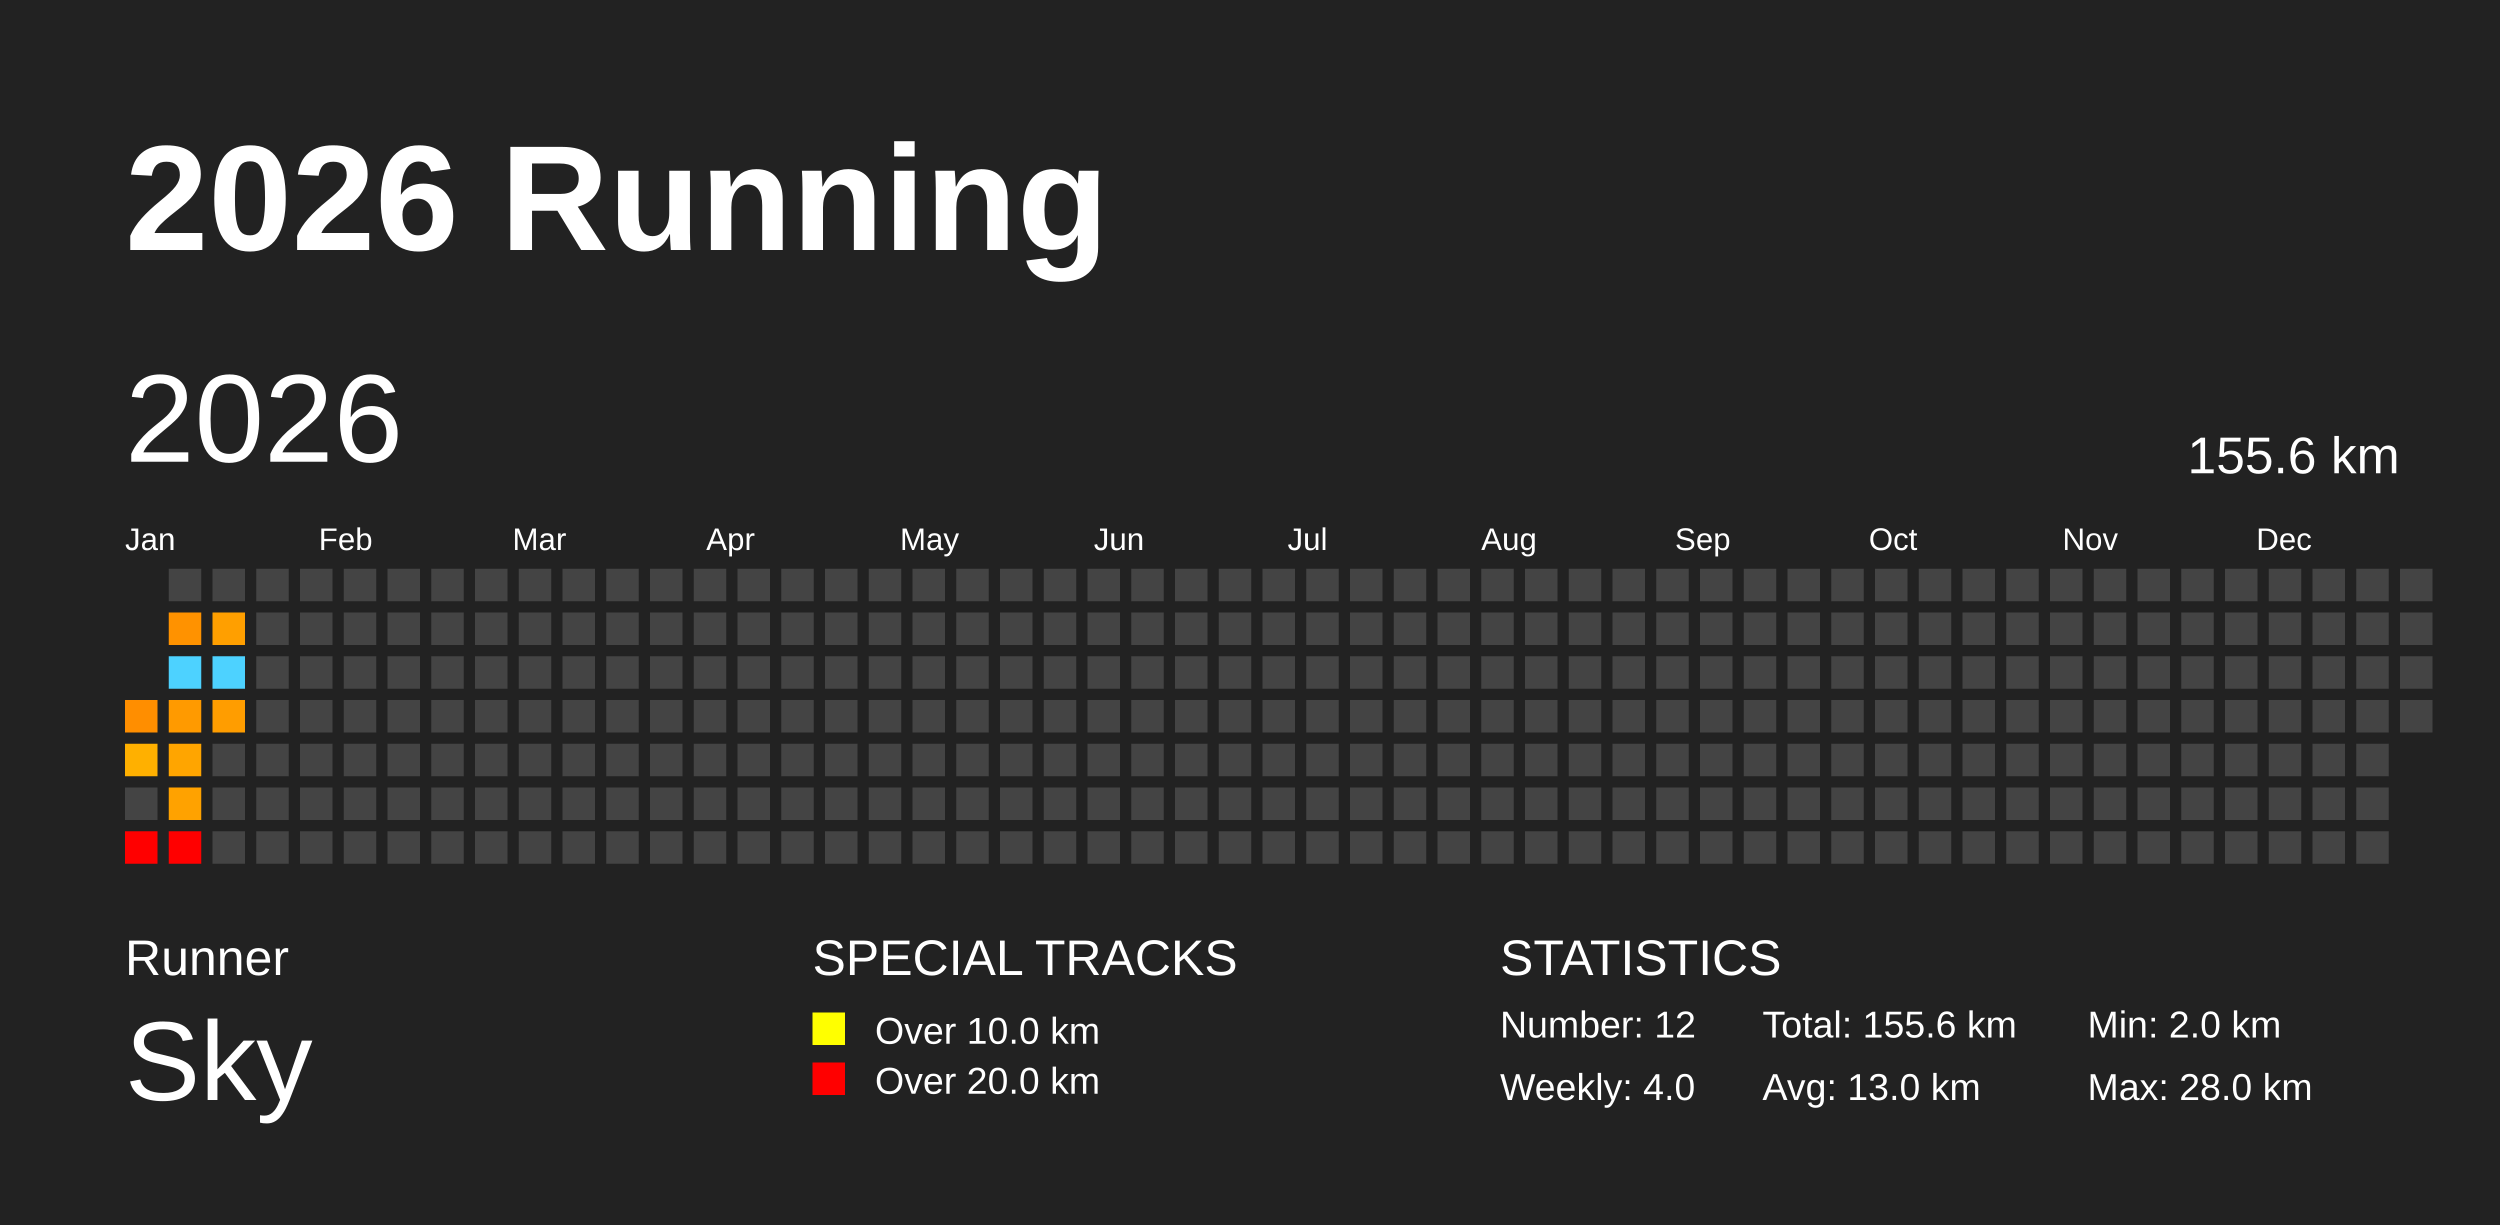
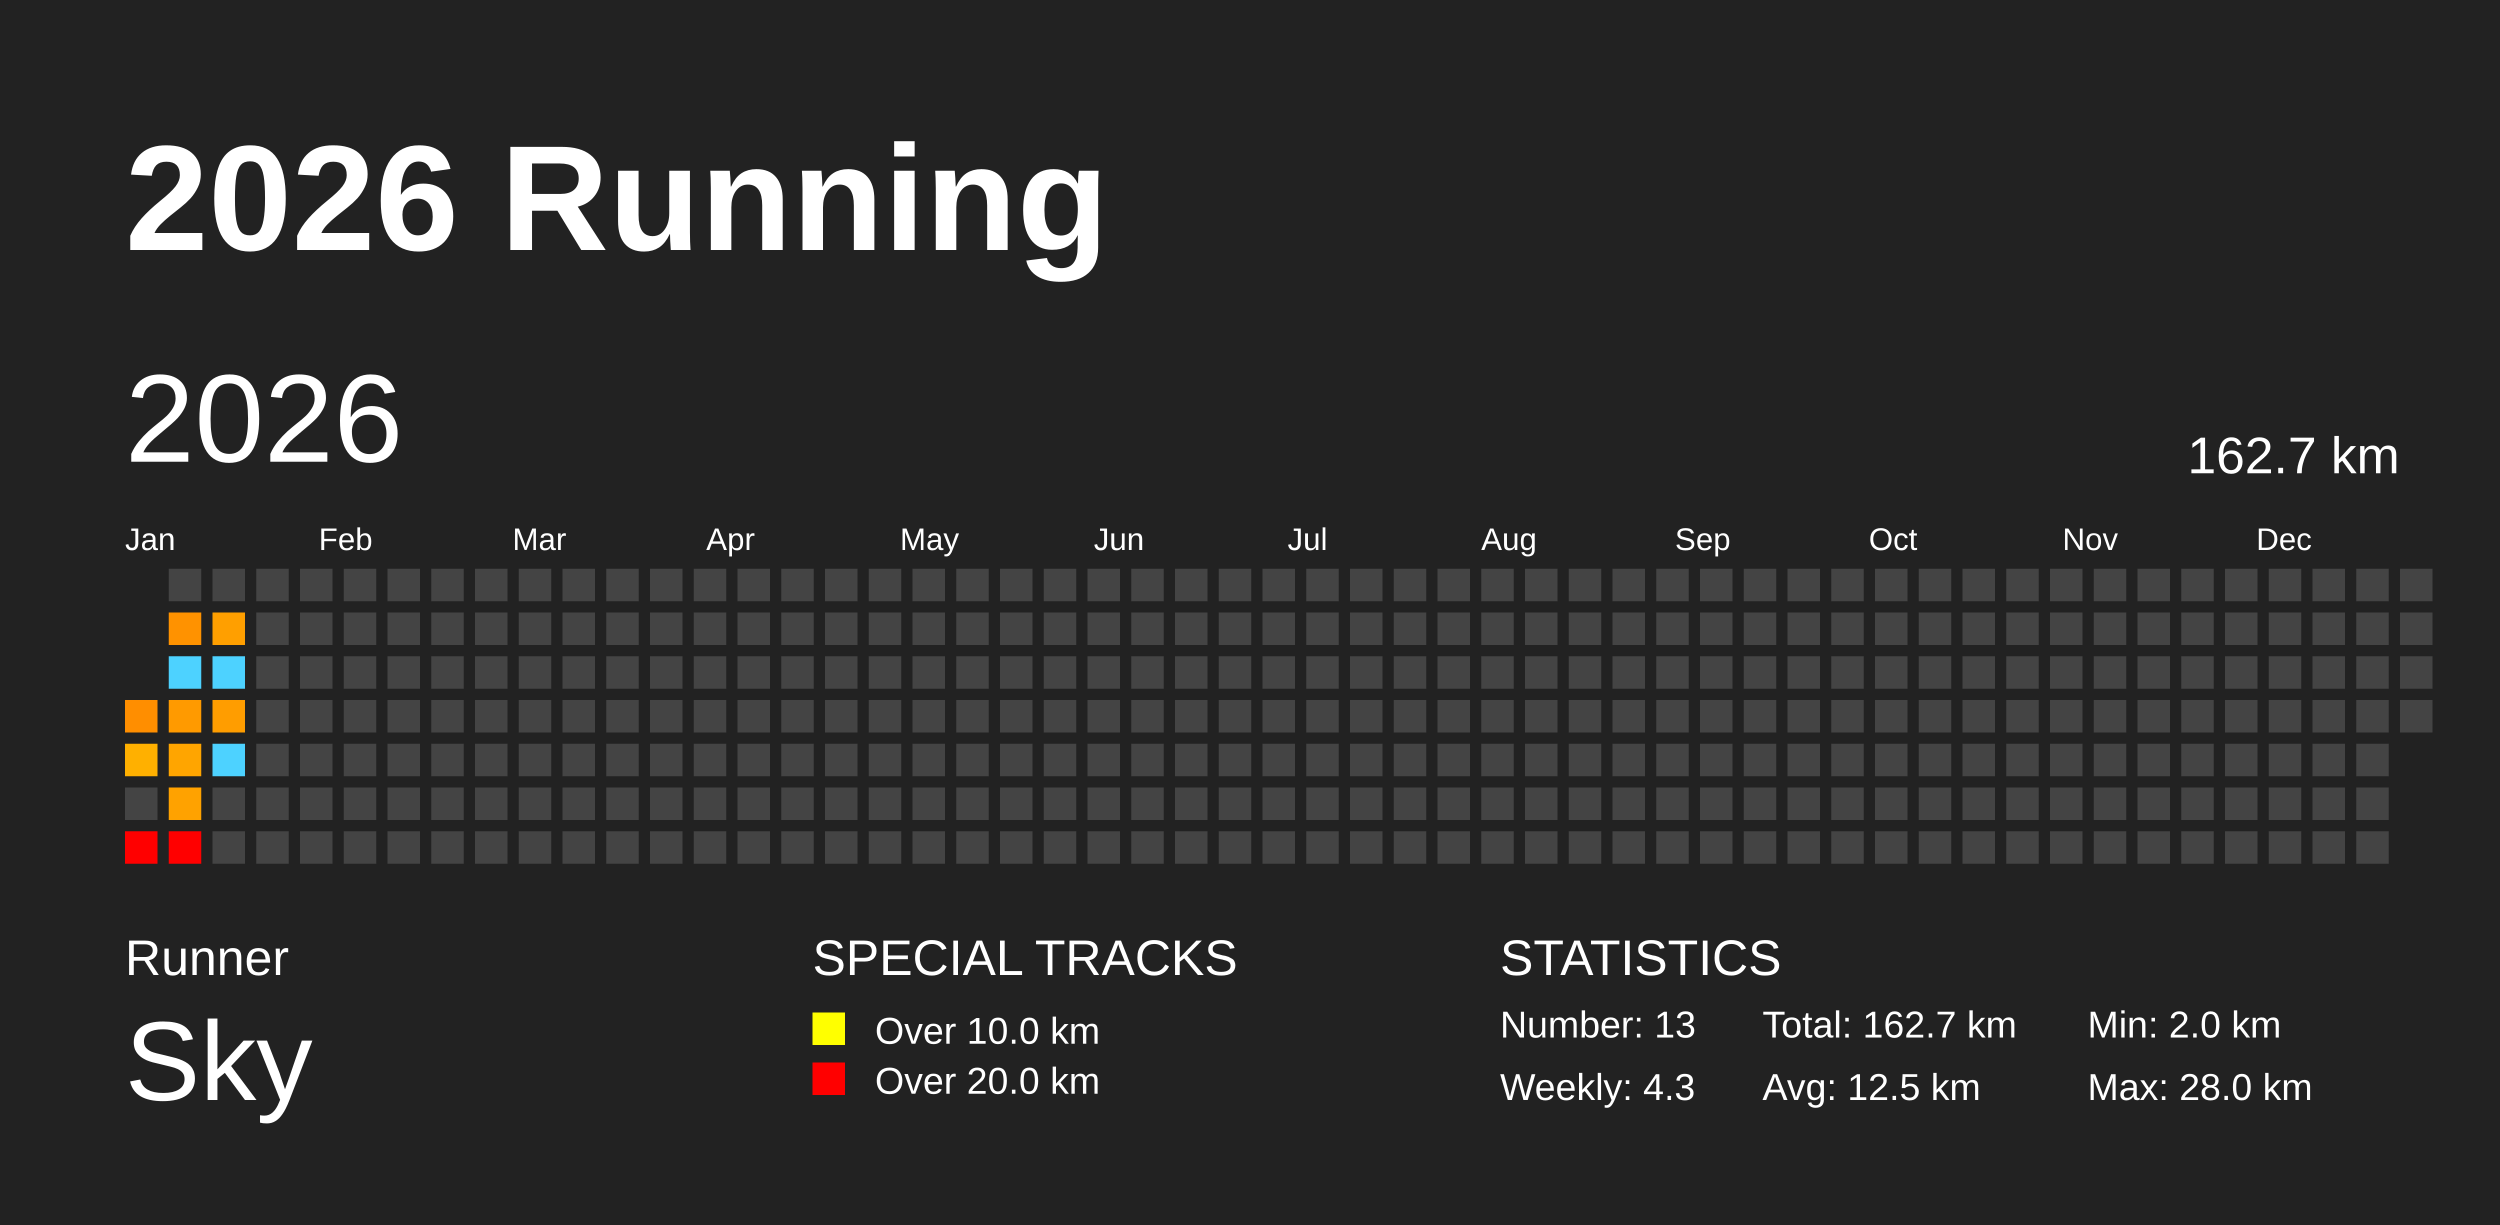
<svg xmlns="http://www.w3.org/2000/svg" baseProfile="full" height="98mm" version="1.1" viewBox="0,0,200,98" width="200mm">
  <defs />
  <rect fill="#222222" height="98" width="200" x="0" y="0" />
  <text fill="#FFFFFF" style="font-size:12px; font-family:Arial; font-weight:bold;" x="10" y="20">2026 Running</text>
  <text fill="#FFFFFF" style="font-size:4px; font-family:Arial" x="10" y="78">Runner</text>
  <text fill="#FFFFFF" style="font-size:9px; font-family:Arial" x="10" y="88">Sky</text>
  <text fill="#FFFFFF" style="font-size:4px; font-family:Arial" x="65" y="78">SPECIAL TRACKS</text>
  <rect fill="yellow" height="2.6" width="2.6" x="65" y="81" />
  <text fill="#FFFFFF" style="font-size:3px; font-family:Arial" x="70" y="83.5">Over 10.0 km</text>
  <rect fill="red" height="2.6" width="2.6" x="65" y="85" />
  <text fill="#FFFFFF" style="font-size:3px; font-family:Arial" x="70" y="87.5">Over 20.0 km</text>
  <text fill="#FFFFFF" style="font-size:4px; font-family:Arial" x="120" y="78">STATISTICS</text>
-   <text fill="#FFFFFF" style="font-size:3px; font-family:Arial" x="120" y="83">Number: 12</text>
-   <text fill="#FFFFFF" style="font-size:3px; font-family:Arial" x="120" y="88">Weekly: 4.0</text>
-   <text fill="#FFFFFF" style="font-size:3px; font-family:Arial" x="141" y="83">Total: 155.6 km</text>
-   <text fill="#FFFFFF" style="font-size:3px; font-family:Arial" x="141" y="88">Avg: 13.0 km</text>
+   <text fill="#FFFFFF" style="font-size:3px; font-family:Arial" x="120" y="83">Number: 13</text>
+   <text fill="#FFFFFF" style="font-size:3px; font-family:Arial" x="120" y="88">Weekly: 4.3</text>
+   <text fill="#FFFFFF" style="font-size:3px; font-family:Arial" x="141" y="83">Total: 162.7 km</text>
+   <text fill="#FFFFFF" style="font-size:3px; font-family:Arial" x="141" y="88">Avg: 12.5 km</text>
  <text fill="#FFFFFF" style="font-size:3px; font-family:Arial" x="167" y="83">Min: 2.0 km</text>
  <text fill="#FFFFFF" style="font-size:3px; font-family:Arial" x="167" y="88">Max: 28.0 km</text>
  <text dominant-baseline="hanging" fill="#FFFFFF" style="font-size:10.0px; font-family:Arial;" x="10" y="30">2026</text>
-   <text dominant-baseline="hanging" fill="#FFFFFF" style="font-size:4.125px; font-family:Arial;" x="175" y="35">155.6 km</text>
+   <text dominant-baseline="hanging" fill="#FFFFFF" style="font-size:4.125px; font-family:Arial;" x="175" y="35">162.7 km</text>
  <text fill="#FFFFFF" style="font-size:2.5px; font-family:Arial" x="10.0" y="44">Jan</text>
  <text fill="#FFFFFF" style="font-size:2.5px; font-family:Arial" x="25.5" y="44">Feb</text>
  <text fill="#FFFFFF" style="font-size:2.5px; font-family:Arial" x="41.0" y="44">Mar</text>
  <text fill="#FFFFFF" style="font-size:2.5px; font-family:Arial" x="56.5" y="44">Apr</text>
  <text fill="#FFFFFF" style="font-size:2.5px; font-family:Arial" x="72.0" y="44">May</text>
  <text fill="#FFFFFF" style="font-size:2.5px; font-family:Arial" x="87.5" y="44">Jun</text>
  <text fill="#FFFFFF" style="font-size:2.5px; font-family:Arial" x="103.0" y="44">Jul</text>
  <text fill="#FFFFFF" style="font-size:2.5px; font-family:Arial" x="118.5" y="44">Aug</text>
  <text fill="#FFFFFF" style="font-size:2.5px; font-family:Arial" x="134.0" y="44">Sep</text>
  <text fill="#FFFFFF" style="font-size:2.5px; font-family:Arial" x="149.5" y="44">Oct</text>
  <text fill="#FFFFFF" style="font-size:2.5px; font-family:Arial" x="165.0" y="44">Nov</text>
  <text fill="#FFFFFF" style="font-size:2.5px; font-family:Arial" x="180.5" y="44">Dec</text>
  <rect fill="#ff8e00" height="2.6" width="2.6" x="10.0" y="56.0" />
  <rect fill="#ffb000" height="2.6" width="2.6" x="10.0" y="59.5" />
  <rect fill="#444444" height="2.6" width="2.6" x="10.0" y="63.0" />
  <rect fill="red" height="2.6" width="2.6" x="10.0" y="66.5" />
  <rect fill="#444444" height="2.6" width="2.6" x="13.5" y="45.5" />
  <rect fill="#ff9200" height="2.6" width="2.6" x="13.5" y="49.0" />
  <rect fill="#4dd2ff" height="2.6" width="2.6" x="13.5" y="52.5" />
  <rect fill="#ff9a00" height="2.6" width="2.6" x="13.5" y="56.0" />
  <rect fill="#ffa500" height="2.6" width="2.6" x="13.5" y="59.5" />
  <rect fill="#ffa200" height="2.6" width="2.6" x="13.5" y="63.0" />
  <rect fill="red" height="2.6" width="2.6" x="13.5" y="66.5" />
  <rect fill="#444444" height="2.6" width="2.6" x="17.0" y="45.5" />
  <rect fill="#ff9f00" height="2.6" width="2.6" x="17.0" y="49.0" />
  <rect fill="#4dd2ff" height="2.6" width="2.6" x="17.0" y="52.5" />
  <rect fill="#ff9d00" height="2.6" width="2.6" x="17.0" y="56.0" />
-   <rect fill="#444444" height="2.6" width="2.6" x="17.0" y="59.5" />
+   <rect fill="#4dd2ff" height="2.6" width="2.6" x="17.0" y="59.5" />
  <rect fill="#444444" height="2.6" width="2.6" x="17.0" y="63.0" />
  <rect fill="#444444" height="2.6" width="2.6" x="17.0" y="66.5" />
  <rect fill="#444444" height="2.6" width="2.6" x="20.5" y="45.5" />
  <rect fill="#444444" height="2.6" width="2.6" x="20.5" y="49.0" />
  <rect fill="#444444" height="2.6" width="2.6" x="20.5" y="52.5" />
  <rect fill="#444444" height="2.6" width="2.6" x="20.5" y="56.0" />
  <rect fill="#444444" height="2.6" width="2.6" x="20.5" y="59.5" />
  <rect fill="#444444" height="2.6" width="2.6" x="20.5" y="63.0" />
  <rect fill="#444444" height="2.6" width="2.6" x="20.5" y="66.5" />
  <rect fill="#444444" height="2.6" width="2.6" x="24.0" y="45.5" />
  <rect fill="#444444" height="2.6" width="2.6" x="24.0" y="49.0" />
  <rect fill="#444444" height="2.6" width="2.6" x="24.0" y="52.5" />
  <rect fill="#444444" height="2.6" width="2.6" x="24.0" y="56.0" />
  <rect fill="#444444" height="2.6" width="2.6" x="24.0" y="59.5" />
  <rect fill="#444444" height="2.6" width="2.6" x="24.0" y="63.0" />
  <rect fill="#444444" height="2.6" width="2.6" x="24.0" y="66.5" />
  <rect fill="#444444" height="2.6" width="2.6" x="27.5" y="45.5" />
  <rect fill="#444444" height="2.6" width="2.6" x="27.5" y="49.0" />
  <rect fill="#444444" height="2.6" width="2.6" x="27.5" y="52.5" />
  <rect fill="#444444" height="2.6" width="2.6" x="27.5" y="56.0" />
  <rect fill="#444444" height="2.6" width="2.6" x="27.5" y="59.5" />
  <rect fill="#444444" height="2.6" width="2.6" x="27.5" y="63.0" />
  <rect fill="#444444" height="2.6" width="2.6" x="27.5" y="66.5" />
  <rect fill="#444444" height="2.6" width="2.6" x="31.0" y="45.5" />
  <rect fill="#444444" height="2.6" width="2.6" x="31.0" y="49.0" />
  <rect fill="#444444" height="2.6" width="2.6" x="31.0" y="52.5" />
  <rect fill="#444444" height="2.6" width="2.6" x="31.0" y="56.0" />
  <rect fill="#444444" height="2.6" width="2.6" x="31.0" y="59.5" />
  <rect fill="#444444" height="2.6" width="2.6" x="31.0" y="63.0" />
  <rect fill="#444444" height="2.6" width="2.6" x="31.0" y="66.5" />
  <rect fill="#444444" height="2.6" width="2.6" x="34.5" y="45.5" />
  <rect fill="#444444" height="2.6" width="2.6" x="34.5" y="49.0" />
  <rect fill="#444444" height="2.6" width="2.6" x="34.5" y="52.5" />
  <rect fill="#444444" height="2.6" width="2.6" x="34.5" y="56.0" />
  <rect fill="#444444" height="2.6" width="2.6" x="34.5" y="59.5" />
  <rect fill="#444444" height="2.6" width="2.6" x="34.5" y="63.0" />
  <rect fill="#444444" height="2.6" width="2.6" x="34.5" y="66.5" />
  <rect fill="#444444" height="2.6" width="2.6" x="38.0" y="45.5" />
  <rect fill="#444444" height="2.6" width="2.6" x="38.0" y="49.0" />
  <rect fill="#444444" height="2.6" width="2.6" x="38.0" y="52.5" />
  <rect fill="#444444" height="2.6" width="2.6" x="38.0" y="56.0" />
  <rect fill="#444444" height="2.6" width="2.6" x="38.0" y="59.5" />
  <rect fill="#444444" height="2.6" width="2.6" x="38.0" y="63.0" />
  <rect fill="#444444" height="2.6" width="2.6" x="38.0" y="66.5" />
  <rect fill="#444444" height="2.6" width="2.6" x="41.5" y="45.5" />
  <rect fill="#444444" height="2.6" width="2.6" x="41.5" y="49.0" />
  <rect fill="#444444" height="2.6" width="2.6" x="41.5" y="52.5" />
  <rect fill="#444444" height="2.6" width="2.6" x="41.5" y="56.0" />
  <rect fill="#444444" height="2.6" width="2.6" x="41.5" y="59.5" />
  <rect fill="#444444" height="2.6" width="2.6" x="41.5" y="63.0" />
  <rect fill="#444444" height="2.6" width="2.6" x="41.5" y="66.5" />
  <rect fill="#444444" height="2.6" width="2.6" x="45.0" y="45.5" />
  <rect fill="#444444" height="2.6" width="2.6" x="45.0" y="49.0" />
  <rect fill="#444444" height="2.6" width="2.6" x="45.0" y="52.5" />
  <rect fill="#444444" height="2.6" width="2.6" x="45.0" y="56.0" />
  <rect fill="#444444" height="2.6" width="2.6" x="45.0" y="59.5" />
  <rect fill="#444444" height="2.6" width="2.6" x="45.0" y="63.0" />
  <rect fill="#444444" height="2.6" width="2.6" x="45.0" y="66.5" />
  <rect fill="#444444" height="2.6" width="2.6" x="48.5" y="45.5" />
  <rect fill="#444444" height="2.6" width="2.6" x="48.5" y="49.0" />
  <rect fill="#444444" height="2.6" width="2.6" x="48.5" y="52.5" />
  <rect fill="#444444" height="2.6" width="2.6" x="48.5" y="56.0" />
  <rect fill="#444444" height="2.6" width="2.6" x="48.5" y="59.5" />
  <rect fill="#444444" height="2.6" width="2.6" x="48.5" y="63.0" />
  <rect fill="#444444" height="2.6" width="2.6" x="48.5" y="66.5" />
  <rect fill="#444444" height="2.6" width="2.6" x="52.0" y="45.5" />
  <rect fill="#444444" height="2.6" width="2.6" x="52.0" y="49.0" />
  <rect fill="#444444" height="2.6" width="2.6" x="52.0" y="52.5" />
  <rect fill="#444444" height="2.6" width="2.6" x="52.0" y="56.0" />
  <rect fill="#444444" height="2.6" width="2.6" x="52.0" y="59.5" />
  <rect fill="#444444" height="2.6" width="2.6" x="52.0" y="63.0" />
  <rect fill="#444444" height="2.6" width="2.6" x="52.0" y="66.5" />
  <rect fill="#444444" height="2.6" width="2.6" x="55.5" y="45.5" />
  <rect fill="#444444" height="2.6" width="2.6" x="55.5" y="49.0" />
  <rect fill="#444444" height="2.6" width="2.6" x="55.5" y="52.5" />
  <rect fill="#444444" height="2.6" width="2.6" x="55.5" y="56.0" />
  <rect fill="#444444" height="2.6" width="2.6" x="55.5" y="59.5" />
  <rect fill="#444444" height="2.6" width="2.6" x="55.5" y="63.0" />
  <rect fill="#444444" height="2.6" width="2.6" x="55.5" y="66.5" />
  <rect fill="#444444" height="2.6" width="2.6" x="59.0" y="45.5" />
  <rect fill="#444444" height="2.6" width="2.6" x="59.0" y="49.0" />
  <rect fill="#444444" height="2.6" width="2.6" x="59.0" y="52.5" />
  <rect fill="#444444" height="2.6" width="2.6" x="59.0" y="56.0" />
  <rect fill="#444444" height="2.6" width="2.6" x="59.0" y="59.5" />
  <rect fill="#444444" height="2.6" width="2.6" x="59.0" y="63.0" />
  <rect fill="#444444" height="2.6" width="2.6" x="59.0" y="66.5" />
  <rect fill="#444444" height="2.6" width="2.6" x="62.5" y="45.5" />
  <rect fill="#444444" height="2.6" width="2.6" x="62.5" y="49.0" />
  <rect fill="#444444" height="2.6" width="2.6" x="62.5" y="52.5" />
  <rect fill="#444444" height="2.6" width="2.6" x="62.5" y="56.0" />
  <rect fill="#444444" height="2.6" width="2.6" x="62.5" y="59.5" />
  <rect fill="#444444" height="2.6" width="2.6" x="62.5" y="63.0" />
  <rect fill="#444444" height="2.6" width="2.6" x="62.5" y="66.5" />
  <rect fill="#444444" height="2.6" width="2.6" x="66.0" y="45.5" />
  <rect fill="#444444" height="2.6" width="2.6" x="66.0" y="49.0" />
  <rect fill="#444444" height="2.6" width="2.6" x="66.0" y="52.5" />
  <rect fill="#444444" height="2.6" width="2.6" x="66.0" y="56.0" />
  <rect fill="#444444" height="2.6" width="2.6" x="66.0" y="59.5" />
  <rect fill="#444444" height="2.6" width="2.6" x="66.0" y="63.0" />
  <rect fill="#444444" height="2.6" width="2.6" x="66.0" y="66.5" />
  <rect fill="#444444" height="2.6" width="2.6" x="69.5" y="45.5" />
  <rect fill="#444444" height="2.6" width="2.6" x="69.5" y="49.0" />
  <rect fill="#444444" height="2.6" width="2.6" x="69.5" y="52.5" />
  <rect fill="#444444" height="2.6" width="2.6" x="69.5" y="56.0" />
  <rect fill="#444444" height="2.6" width="2.6" x="69.5" y="59.5" />
  <rect fill="#444444" height="2.6" width="2.6" x="69.5" y="63.0" />
  <rect fill="#444444" height="2.6" width="2.6" x="69.5" y="66.5" />
  <rect fill="#444444" height="2.6" width="2.6" x="73.0" y="45.5" />
  <rect fill="#444444" height="2.6" width="2.6" x="73.0" y="49.0" />
  <rect fill="#444444" height="2.6" width="2.6" x="73.0" y="52.5" />
  <rect fill="#444444" height="2.6" width="2.6" x="73.0" y="56.0" />
  <rect fill="#444444" height="2.6" width="2.6" x="73.0" y="59.5" />
  <rect fill="#444444" height="2.6" width="2.6" x="73.0" y="63.0" />
  <rect fill="#444444" height="2.6" width="2.6" x="73.0" y="66.5" />
  <rect fill="#444444" height="2.6" width="2.6" x="76.5" y="45.5" />
  <rect fill="#444444" height="2.6" width="2.6" x="76.5" y="49.0" />
  <rect fill="#444444" height="2.6" width="2.6" x="76.5" y="52.5" />
  <rect fill="#444444" height="2.6" width="2.6" x="76.5" y="56.0" />
  <rect fill="#444444" height="2.6" width="2.6" x="76.5" y="59.5" />
  <rect fill="#444444" height="2.6" width="2.6" x="76.5" y="63.0" />
  <rect fill="#444444" height="2.6" width="2.6" x="76.5" y="66.5" />
  <rect fill="#444444" height="2.6" width="2.6" x="80.0" y="45.5" />
  <rect fill="#444444" height="2.6" width="2.6" x="80.0" y="49.0" />
  <rect fill="#444444" height="2.6" width="2.6" x="80.0" y="52.5" />
  <rect fill="#444444" height="2.6" width="2.6" x="80.0" y="56.0" />
  <rect fill="#444444" height="2.6" width="2.6" x="80.0" y="59.5" />
  <rect fill="#444444" height="2.6" width="2.6" x="80.0" y="63.0" />
  <rect fill="#444444" height="2.6" width="2.6" x="80.0" y="66.5" />
  <rect fill="#444444" height="2.6" width="2.6" x="83.5" y="45.5" />
  <rect fill="#444444" height="2.6" width="2.6" x="83.5" y="49.0" />
  <rect fill="#444444" height="2.6" width="2.6" x="83.5" y="52.5" />
  <rect fill="#444444" height="2.6" width="2.6" x="83.5" y="56.0" />
  <rect fill="#444444" height="2.6" width="2.6" x="83.5" y="59.5" />
  <rect fill="#444444" height="2.6" width="2.6" x="83.5" y="63.0" />
  <rect fill="#444444" height="2.6" width="2.6" x="83.5" y="66.5" />
  <rect fill="#444444" height="2.6" width="2.6" x="87.0" y="45.5" />
  <rect fill="#444444" height="2.6" width="2.6" x="87.0" y="49.0" />
  <rect fill="#444444" height="2.6" width="2.6" x="87.0" y="52.5" />
  <rect fill="#444444" height="2.6" width="2.6" x="87.0" y="56.0" />
  <rect fill="#444444" height="2.6" width="2.6" x="87.0" y="59.5" />
  <rect fill="#444444" height="2.6" width="2.6" x="87.0" y="63.0" />
  <rect fill="#444444" height="2.6" width="2.6" x="87.0" y="66.5" />
  <rect fill="#444444" height="2.6" width="2.6" x="90.5" y="45.5" />
  <rect fill="#444444" height="2.6" width="2.6" x="90.5" y="49.0" />
  <rect fill="#444444" height="2.6" width="2.6" x="90.5" y="52.5" />
  <rect fill="#444444" height="2.6" width="2.6" x="90.5" y="56.0" />
  <rect fill="#444444" height="2.6" width="2.6" x="90.5" y="59.5" />
  <rect fill="#444444" height="2.6" width="2.6" x="90.5" y="63.0" />
  <rect fill="#444444" height="2.6" width="2.6" x="90.5" y="66.5" />
  <rect fill="#444444" height="2.6" width="2.6" x="94.0" y="45.5" />
  <rect fill="#444444" height="2.6" width="2.6" x="94.0" y="49.0" />
  <rect fill="#444444" height="2.6" width="2.6" x="94.0" y="52.5" />
  <rect fill="#444444" height="2.6" width="2.6" x="94.0" y="56.0" />
  <rect fill="#444444" height="2.6" width="2.6" x="94.0" y="59.5" />
  <rect fill="#444444" height="2.6" width="2.6" x="94.0" y="63.0" />
  <rect fill="#444444" height="2.6" width="2.6" x="94.0" y="66.5" />
  <rect fill="#444444" height="2.6" width="2.6" x="97.5" y="45.5" />
  <rect fill="#444444" height="2.6" width="2.6" x="97.5" y="49.0" />
  <rect fill="#444444" height="2.6" width="2.6" x="97.5" y="52.5" />
  <rect fill="#444444" height="2.6" width="2.6" x="97.5" y="56.0" />
  <rect fill="#444444" height="2.6" width="2.6" x="97.5" y="59.5" />
  <rect fill="#444444" height="2.6" width="2.6" x="97.5" y="63.0" />
  <rect fill="#444444" height="2.6" width="2.6" x="97.5" y="66.5" />
  <rect fill="#444444" height="2.6" width="2.6" x="101.0" y="45.5" />
  <rect fill="#444444" height="2.6" width="2.6" x="101.0" y="49.0" />
  <rect fill="#444444" height="2.6" width="2.6" x="101.0" y="52.5" />
  <rect fill="#444444" height="2.6" width="2.6" x="101.0" y="56.0" />
  <rect fill="#444444" height="2.6" width="2.6" x="101.0" y="59.5" />
  <rect fill="#444444" height="2.6" width="2.6" x="101.0" y="63.0" />
  <rect fill="#444444" height="2.6" width="2.6" x="101.0" y="66.5" />
  <rect fill="#444444" height="2.6" width="2.6" x="104.5" y="45.5" />
  <rect fill="#444444" height="2.6" width="2.6" x="104.5" y="49.0" />
  <rect fill="#444444" height="2.6" width="2.6" x="104.5" y="52.5" />
  <rect fill="#444444" height="2.6" width="2.6" x="104.5" y="56.0" />
  <rect fill="#444444" height="2.6" width="2.6" x="104.5" y="59.5" />
  <rect fill="#444444" height="2.6" width="2.6" x="104.5" y="63.0" />
  <rect fill="#444444" height="2.6" width="2.6" x="104.5" y="66.5" />
  <rect fill="#444444" height="2.6" width="2.6" x="108.0" y="45.5" />
  <rect fill="#444444" height="2.6" width="2.6" x="108.0" y="49.0" />
  <rect fill="#444444" height="2.6" width="2.6" x="108.0" y="52.5" />
  <rect fill="#444444" height="2.6" width="2.6" x="108.0" y="56.0" />
  <rect fill="#444444" height="2.6" width="2.6" x="108.0" y="59.5" />
  <rect fill="#444444" height="2.6" width="2.6" x="108.0" y="63.0" />
  <rect fill="#444444" height="2.6" width="2.6" x="108.0" y="66.5" />
  <rect fill="#444444" height="2.6" width="2.6" x="111.5" y="45.5" />
  <rect fill="#444444" height="2.6" width="2.6" x="111.5" y="49.0" />
  <rect fill="#444444" height="2.6" width="2.6" x="111.5" y="52.5" />
  <rect fill="#444444" height="2.6" width="2.6" x="111.5" y="56.0" />
  <rect fill="#444444" height="2.6" width="2.6" x="111.5" y="59.5" />
  <rect fill="#444444" height="2.6" width="2.6" x="111.5" y="63.0" />
  <rect fill="#444444" height="2.6" width="2.6" x="111.5" y="66.5" />
  <rect fill="#444444" height="2.6" width="2.6" x="115.0" y="45.5" />
  <rect fill="#444444" height="2.6" width="2.6" x="115.0" y="49.0" />
  <rect fill="#444444" height="2.6" width="2.6" x="115.0" y="52.5" />
  <rect fill="#444444" height="2.6" width="2.6" x="115.0" y="56.0" />
  <rect fill="#444444" height="2.6" width="2.6" x="115.0" y="59.5" />
  <rect fill="#444444" height="2.6" width="2.6" x="115.0" y="63.0" />
  <rect fill="#444444" height="2.6" width="2.6" x="115.0" y="66.5" />
  <rect fill="#444444" height="2.6" width="2.6" x="118.5" y="45.5" />
  <rect fill="#444444" height="2.6" width="2.6" x="118.5" y="49.0" />
  <rect fill="#444444" height="2.6" width="2.6" x="118.5" y="52.5" />
  <rect fill="#444444" height="2.6" width="2.6" x="118.5" y="56.0" />
  <rect fill="#444444" height="2.6" width="2.6" x="118.5" y="59.5" />
  <rect fill="#444444" height="2.6" width="2.6" x="118.5" y="63.0" />
  <rect fill="#444444" height="2.6" width="2.6" x="118.5" y="66.5" />
  <rect fill="#444444" height="2.6" width="2.6" x="122.0" y="45.5" />
  <rect fill="#444444" height="2.6" width="2.6" x="122.0" y="49.0" />
  <rect fill="#444444" height="2.6" width="2.6" x="122.0" y="52.5" />
  <rect fill="#444444" height="2.6" width="2.6" x="122.0" y="56.0" />
  <rect fill="#444444" height="2.6" width="2.6" x="122.0" y="59.5" />
  <rect fill="#444444" height="2.6" width="2.6" x="122.0" y="63.0" />
  <rect fill="#444444" height="2.6" width="2.6" x="122.0" y="66.5" />
  <rect fill="#444444" height="2.6" width="2.6" x="125.5" y="45.5" />
  <rect fill="#444444" height="2.6" width="2.6" x="125.5" y="49.0" />
  <rect fill="#444444" height="2.6" width="2.6" x="125.5" y="52.5" />
  <rect fill="#444444" height="2.6" width="2.6" x="125.5" y="56.0" />
  <rect fill="#444444" height="2.6" width="2.6" x="125.5" y="59.5" />
  <rect fill="#444444" height="2.6" width="2.6" x="125.5" y="63.0" />
  <rect fill="#444444" height="2.6" width="2.6" x="125.5" y="66.5" />
  <rect fill="#444444" height="2.6" width="2.6" x="129.0" y="45.5" />
  <rect fill="#444444" height="2.6" width="2.6" x="129.0" y="49.0" />
  <rect fill="#444444" height="2.6" width="2.6" x="129.0" y="52.5" />
  <rect fill="#444444" height="2.6" width="2.6" x="129.0" y="56.0" />
  <rect fill="#444444" height="2.6" width="2.6" x="129.0" y="59.5" />
  <rect fill="#444444" height="2.6" width="2.6" x="129.0" y="63.0" />
  <rect fill="#444444" height="2.6" width="2.6" x="129.0" y="66.5" />
  <rect fill="#444444" height="2.6" width="2.6" x="132.5" y="45.5" />
  <rect fill="#444444" height="2.6" width="2.6" x="132.5" y="49.0" />
  <rect fill="#444444" height="2.6" width="2.6" x="132.5" y="52.5" />
  <rect fill="#444444" height="2.6" width="2.6" x="132.5" y="56.0" />
  <rect fill="#444444" height="2.6" width="2.6" x="132.5" y="59.5" />
  <rect fill="#444444" height="2.6" width="2.6" x="132.5" y="63.0" />
  <rect fill="#444444" height="2.6" width="2.6" x="132.5" y="66.5" />
  <rect fill="#444444" height="2.6" width="2.6" x="136.0" y="45.5" />
  <rect fill="#444444" height="2.6" width="2.6" x="136.0" y="49.0" />
  <rect fill="#444444" height="2.6" width="2.6" x="136.0" y="52.5" />
  <rect fill="#444444" height="2.6" width="2.6" x="136.0" y="56.0" />
  <rect fill="#444444" height="2.6" width="2.6" x="136.0" y="59.5" />
  <rect fill="#444444" height="2.6" width="2.6" x="136.0" y="63.0" />
  <rect fill="#444444" height="2.6" width="2.6" x="136.0" y="66.5" />
  <rect fill="#444444" height="2.6" width="2.6" x="139.5" y="45.5" />
  <rect fill="#444444" height="2.6" width="2.6" x="139.5" y="49.0" />
  <rect fill="#444444" height="2.6" width="2.6" x="139.5" y="52.5" />
  <rect fill="#444444" height="2.6" width="2.6" x="139.5" y="56.0" />
  <rect fill="#444444" height="2.6" width="2.6" x="139.5" y="59.5" />
  <rect fill="#444444" height="2.6" width="2.6" x="139.5" y="63.0" />
  <rect fill="#444444" height="2.6" width="2.6" x="139.5" y="66.5" />
  <rect fill="#444444" height="2.6" width="2.6" x="143.0" y="45.5" />
  <rect fill="#444444" height="2.6" width="2.6" x="143.0" y="49.0" />
  <rect fill="#444444" height="2.6" width="2.6" x="143.0" y="52.5" />
  <rect fill="#444444" height="2.6" width="2.6" x="143.0" y="56.0" />
  <rect fill="#444444" height="2.6" width="2.6" x="143.0" y="59.5" />
  <rect fill="#444444" height="2.6" width="2.6" x="143.0" y="63.0" />
  <rect fill="#444444" height="2.6" width="2.6" x="143.0" y="66.5" />
  <rect fill="#444444" height="2.6" width="2.6" x="146.5" y="45.5" />
  <rect fill="#444444" height="2.6" width="2.6" x="146.5" y="49.0" />
  <rect fill="#444444" height="2.6" width="2.6" x="146.5" y="52.5" />
  <rect fill="#444444" height="2.6" width="2.6" x="146.5" y="56.0" />
  <rect fill="#444444" height="2.6" width="2.6" x="146.5" y="59.5" />
  <rect fill="#444444" height="2.6" width="2.6" x="146.5" y="63.0" />
  <rect fill="#444444" height="2.6" width="2.6" x="146.5" y="66.5" />
  <rect fill="#444444" height="2.6" width="2.6" x="150.0" y="45.5" />
  <rect fill="#444444" height="2.6" width="2.6" x="150.0" y="49.0" />
  <rect fill="#444444" height="2.6" width="2.6" x="150.0" y="52.5" />
  <rect fill="#444444" height="2.6" width="2.6" x="150.0" y="56.0" />
  <rect fill="#444444" height="2.6" width="2.6" x="150.0" y="59.5" />
  <rect fill="#444444" height="2.6" width="2.6" x="150.0" y="63.0" />
  <rect fill="#444444" height="2.6" width="2.6" x="150.0" y="66.5" />
  <rect fill="#444444" height="2.6" width="2.6" x="153.5" y="45.5" />
  <rect fill="#444444" height="2.6" width="2.6" x="153.5" y="49.0" />
  <rect fill="#444444" height="2.6" width="2.6" x="153.5" y="52.5" />
  <rect fill="#444444" height="2.6" width="2.6" x="153.5" y="56.0" />
  <rect fill="#444444" height="2.6" width="2.6" x="153.5" y="59.5" />
  <rect fill="#444444" height="2.6" width="2.6" x="153.5" y="63.0" />
  <rect fill="#444444" height="2.6" width="2.6" x="153.5" y="66.5" />
  <rect fill="#444444" height="2.6" width="2.6" x="157.0" y="45.5" />
  <rect fill="#444444" height="2.6" width="2.6" x="157.0" y="49.0" />
  <rect fill="#444444" height="2.6" width="2.6" x="157.0" y="52.5" />
  <rect fill="#444444" height="2.6" width="2.6" x="157.0" y="56.0" />
  <rect fill="#444444" height="2.6" width="2.6" x="157.0" y="59.5" />
  <rect fill="#444444" height="2.6" width="2.6" x="157.0" y="63.0" />
  <rect fill="#444444" height="2.6" width="2.6" x="157.0" y="66.5" />
  <rect fill="#444444" height="2.6" width="2.6" x="160.5" y="45.5" />
  <rect fill="#444444" height="2.6" width="2.6" x="160.5" y="49.0" />
  <rect fill="#444444" height="2.6" width="2.6" x="160.5" y="52.5" />
  <rect fill="#444444" height="2.6" width="2.6" x="160.5" y="56.0" />
  <rect fill="#444444" height="2.6" width="2.6" x="160.5" y="59.5" />
  <rect fill="#444444" height="2.6" width="2.6" x="160.5" y="63.0" />
  <rect fill="#444444" height="2.6" width="2.6" x="160.5" y="66.5" />
  <rect fill="#444444" height="2.6" width="2.6" x="164.0" y="45.5" />
  <rect fill="#444444" height="2.6" width="2.6" x="164.0" y="49.0" />
  <rect fill="#444444" height="2.6" width="2.6" x="164.0" y="52.5" />
  <rect fill="#444444" height="2.6" width="2.6" x="164.0" y="56.0" />
  <rect fill="#444444" height="2.6" width="2.6" x="164.0" y="59.5" />
  <rect fill="#444444" height="2.6" width="2.6" x="164.0" y="63.0" />
  <rect fill="#444444" height="2.6" width="2.6" x="164.0" y="66.5" />
  <rect fill="#444444" height="2.6" width="2.6" x="167.5" y="45.5" />
  <rect fill="#444444" height="2.6" width="2.6" x="167.5" y="49.0" />
  <rect fill="#444444" height="2.6" width="2.6" x="167.5" y="52.5" />
  <rect fill="#444444" height="2.6" width="2.6" x="167.5" y="56.0" />
  <rect fill="#444444" height="2.6" width="2.6" x="167.5" y="59.5" />
  <rect fill="#444444" height="2.6" width="2.6" x="167.5" y="63.0" />
  <rect fill="#444444" height="2.6" width="2.6" x="167.5" y="66.5" />
  <rect fill="#444444" height="2.6" width="2.6" x="171.0" y="45.5" />
  <rect fill="#444444" height="2.6" width="2.6" x="171.0" y="49.0" />
  <rect fill="#444444" height="2.6" width="2.6" x="171.0" y="52.5" />
  <rect fill="#444444" height="2.6" width="2.6" x="171.0" y="56.0" />
  <rect fill="#444444" height="2.6" width="2.6" x="171.0" y="59.5" />
  <rect fill="#444444" height="2.6" width="2.6" x="171.0" y="63.0" />
  <rect fill="#444444" height="2.6" width="2.6" x="171.0" y="66.5" />
  <rect fill="#444444" height="2.6" width="2.6" x="174.5" y="45.5" />
  <rect fill="#444444" height="2.6" width="2.6" x="174.5" y="49.0" />
  <rect fill="#444444" height="2.6" width="2.6" x="174.5" y="52.5" />
  <rect fill="#444444" height="2.6" width="2.6" x="174.5" y="56.0" />
  <rect fill="#444444" height="2.6" width="2.6" x="174.5" y="59.5" />
  <rect fill="#444444" height="2.6" width="2.6" x="174.5" y="63.0" />
  <rect fill="#444444" height="2.6" width="2.6" x="174.5" y="66.5" />
  <rect fill="#444444" height="2.6" width="2.6" x="178.0" y="45.5" />
  <rect fill="#444444" height="2.6" width="2.6" x="178.0" y="49.0" />
  <rect fill="#444444" height="2.6" width="2.6" x="178.0" y="52.5" />
  <rect fill="#444444" height="2.6" width="2.6" x="178.0" y="56.0" />
  <rect fill="#444444" height="2.6" width="2.6" x="178.0" y="59.5" />
  <rect fill="#444444" height="2.6" width="2.6" x="178.0" y="63.0" />
  <rect fill="#444444" height="2.6" width="2.6" x="178.0" y="66.5" />
  <rect fill="#444444" height="2.6" width="2.6" x="181.5" y="45.5" />
  <rect fill="#444444" height="2.6" width="2.6" x="181.5" y="49.0" />
  <rect fill="#444444" height="2.6" width="2.6" x="181.5" y="52.5" />
  <rect fill="#444444" height="2.6" width="2.6" x="181.5" y="56.0" />
  <rect fill="#444444" height="2.6" width="2.6" x="181.5" y="59.5" />
  <rect fill="#444444" height="2.6" width="2.6" x="181.5" y="63.0" />
  <rect fill="#444444" height="2.6" width="2.6" x="181.5" y="66.5" />
  <rect fill="#444444" height="2.6" width="2.6" x="185.0" y="45.5" />
  <rect fill="#444444" height="2.6" width="2.6" x="185.0" y="49.0" />
  <rect fill="#444444" height="2.6" width="2.6" x="185.0" y="52.5" />
  <rect fill="#444444" height="2.6" width="2.6" x="185.0" y="56.0" />
  <rect fill="#444444" height="2.6" width="2.6" x="185.0" y="59.5" />
  <rect fill="#444444" height="2.6" width="2.6" x="185.0" y="63.0" />
  <rect fill="#444444" height="2.6" width="2.6" x="185.0" y="66.5" />
  <rect fill="#444444" height="2.6" width="2.6" x="188.5" y="45.5" />
  <rect fill="#444444" height="2.6" width="2.6" x="188.5" y="49.0" />
  <rect fill="#444444" height="2.6" width="2.6" x="188.5" y="52.5" />
  <rect fill="#444444" height="2.6" width="2.6" x="188.5" y="56.0" />
  <rect fill="#444444" height="2.6" width="2.6" x="188.5" y="59.5" />
  <rect fill="#444444" height="2.6" width="2.6" x="188.5" y="63.0" />
  <rect fill="#444444" height="2.6" width="2.6" x="188.5" y="66.5" />
  <rect fill="#444444" height="2.6" width="2.6" x="192.0" y="45.5" />
  <rect fill="#444444" height="2.6" width="2.6" x="192.0" y="49.0" />
  <rect fill="#444444" height="2.6" width="2.6" x="192.0" y="52.5" />
  <rect fill="#444444" height="2.6" width="2.6" x="192.0" y="56.0" />
</svg>
